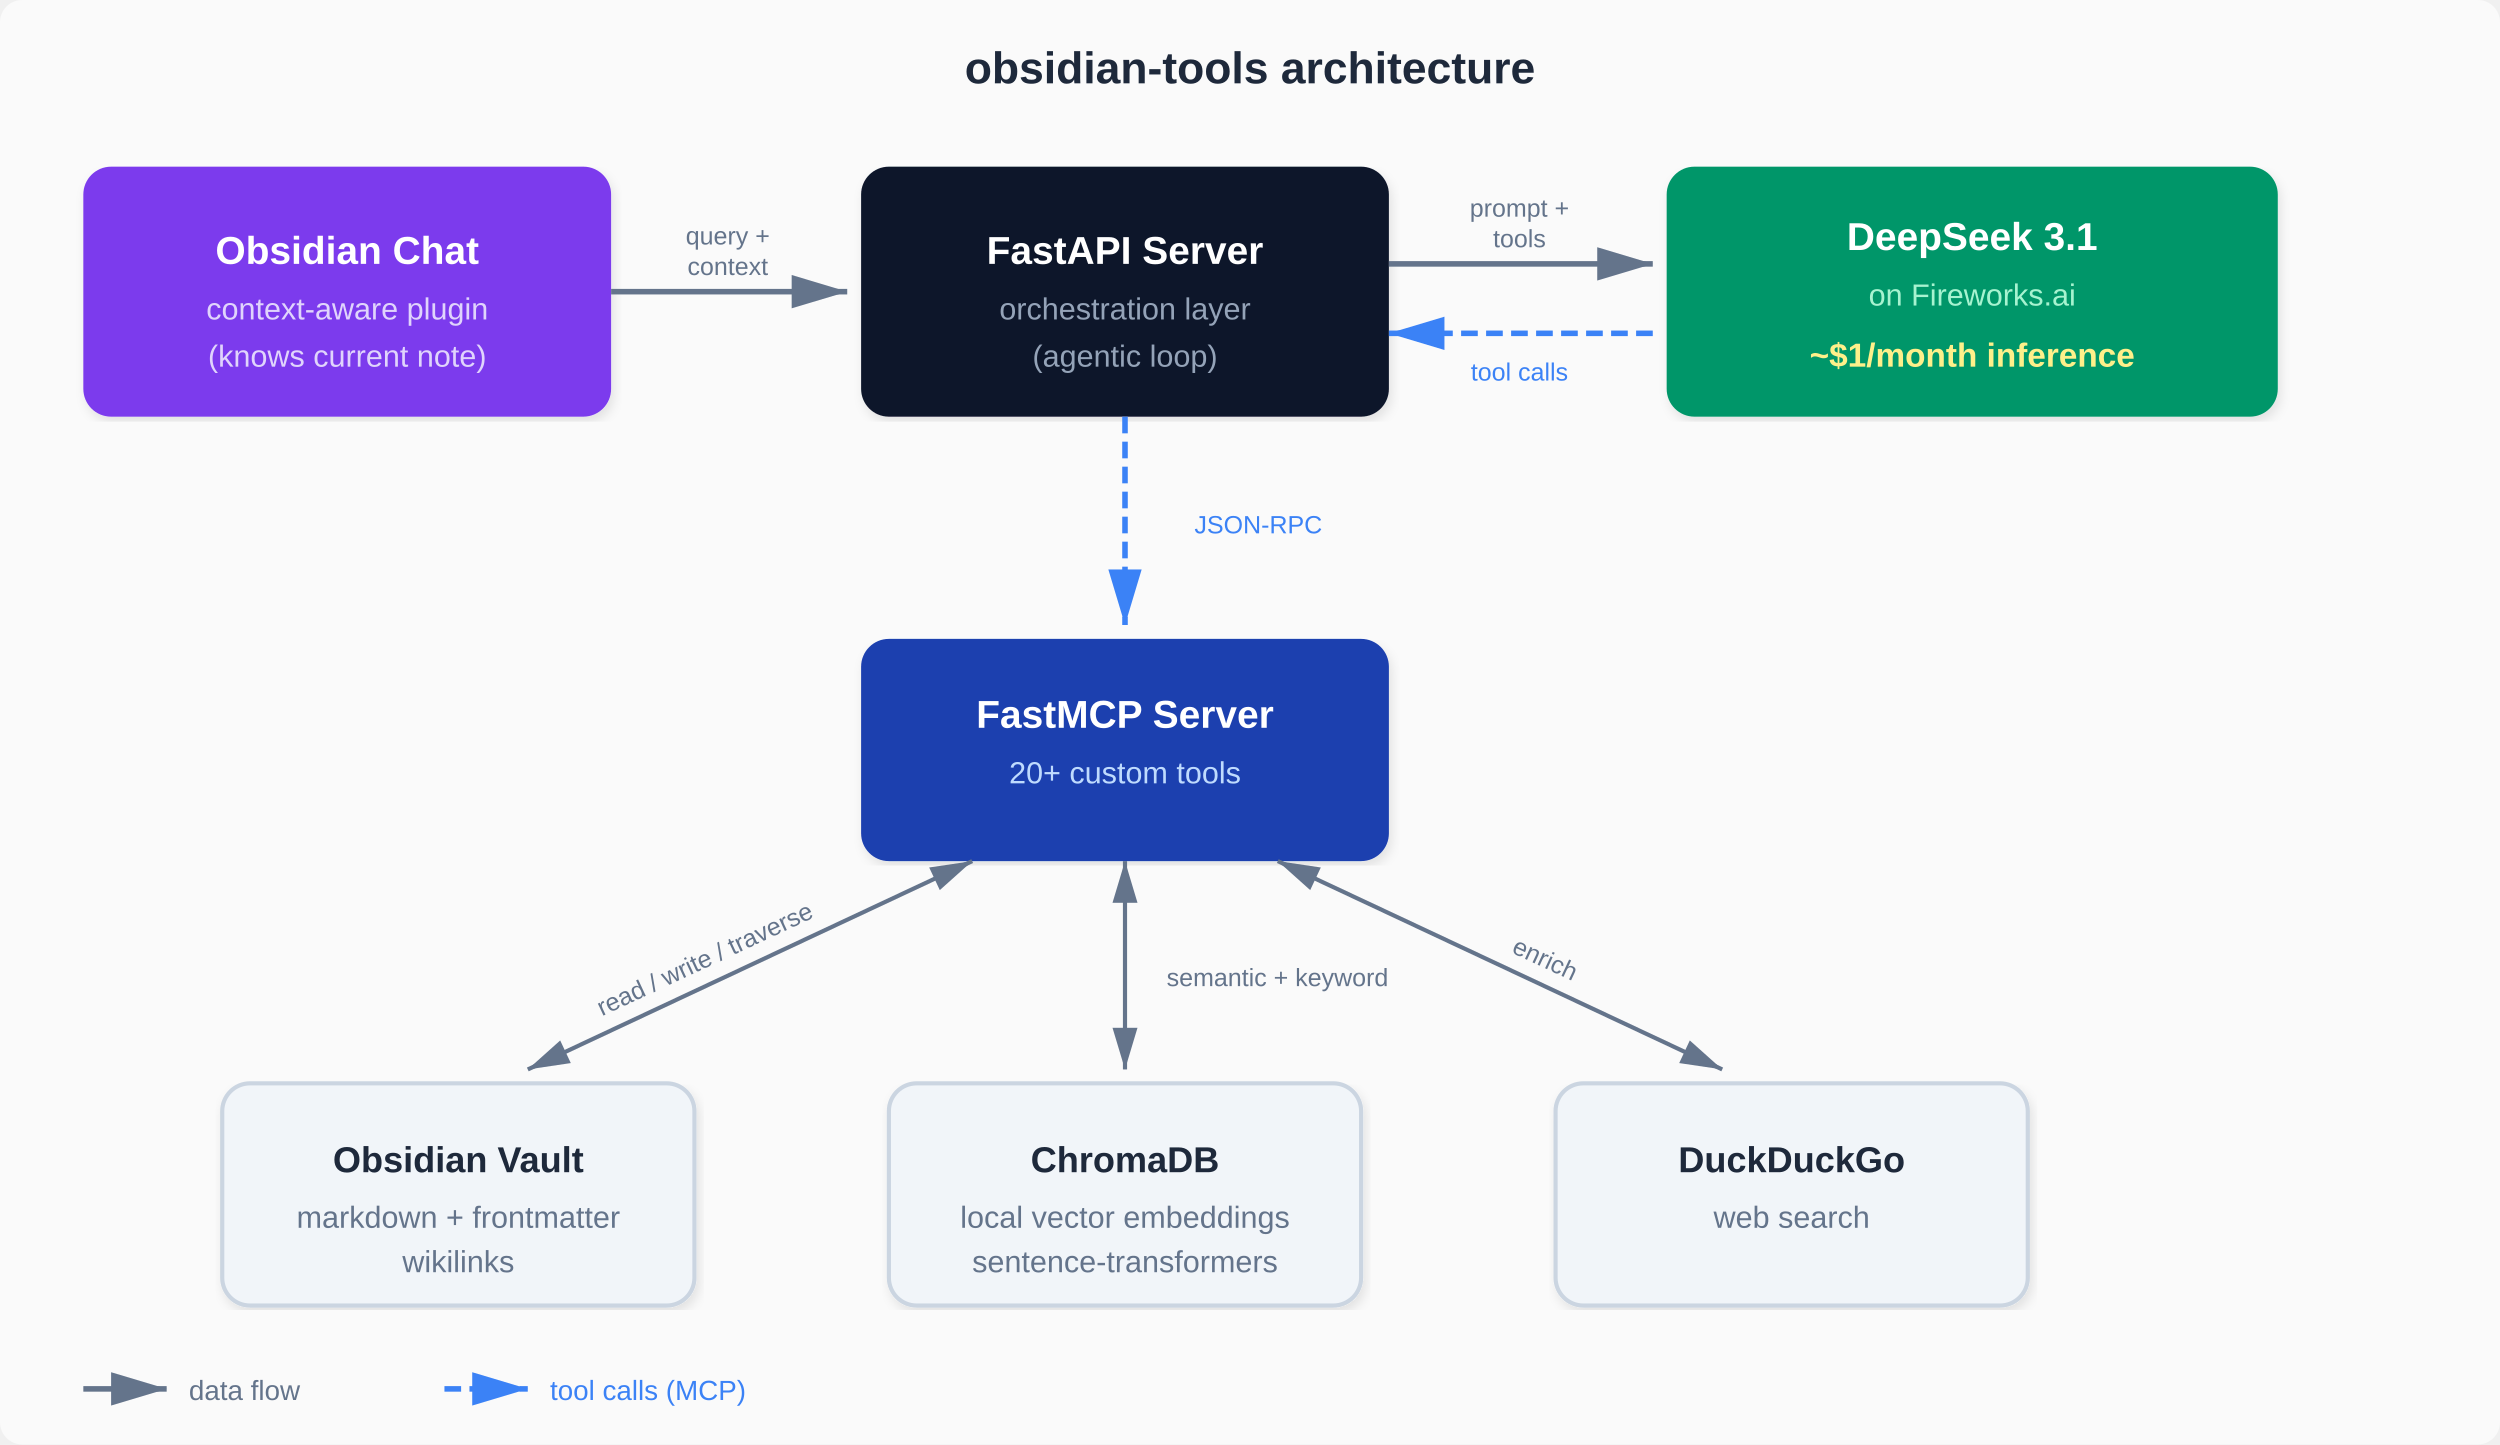
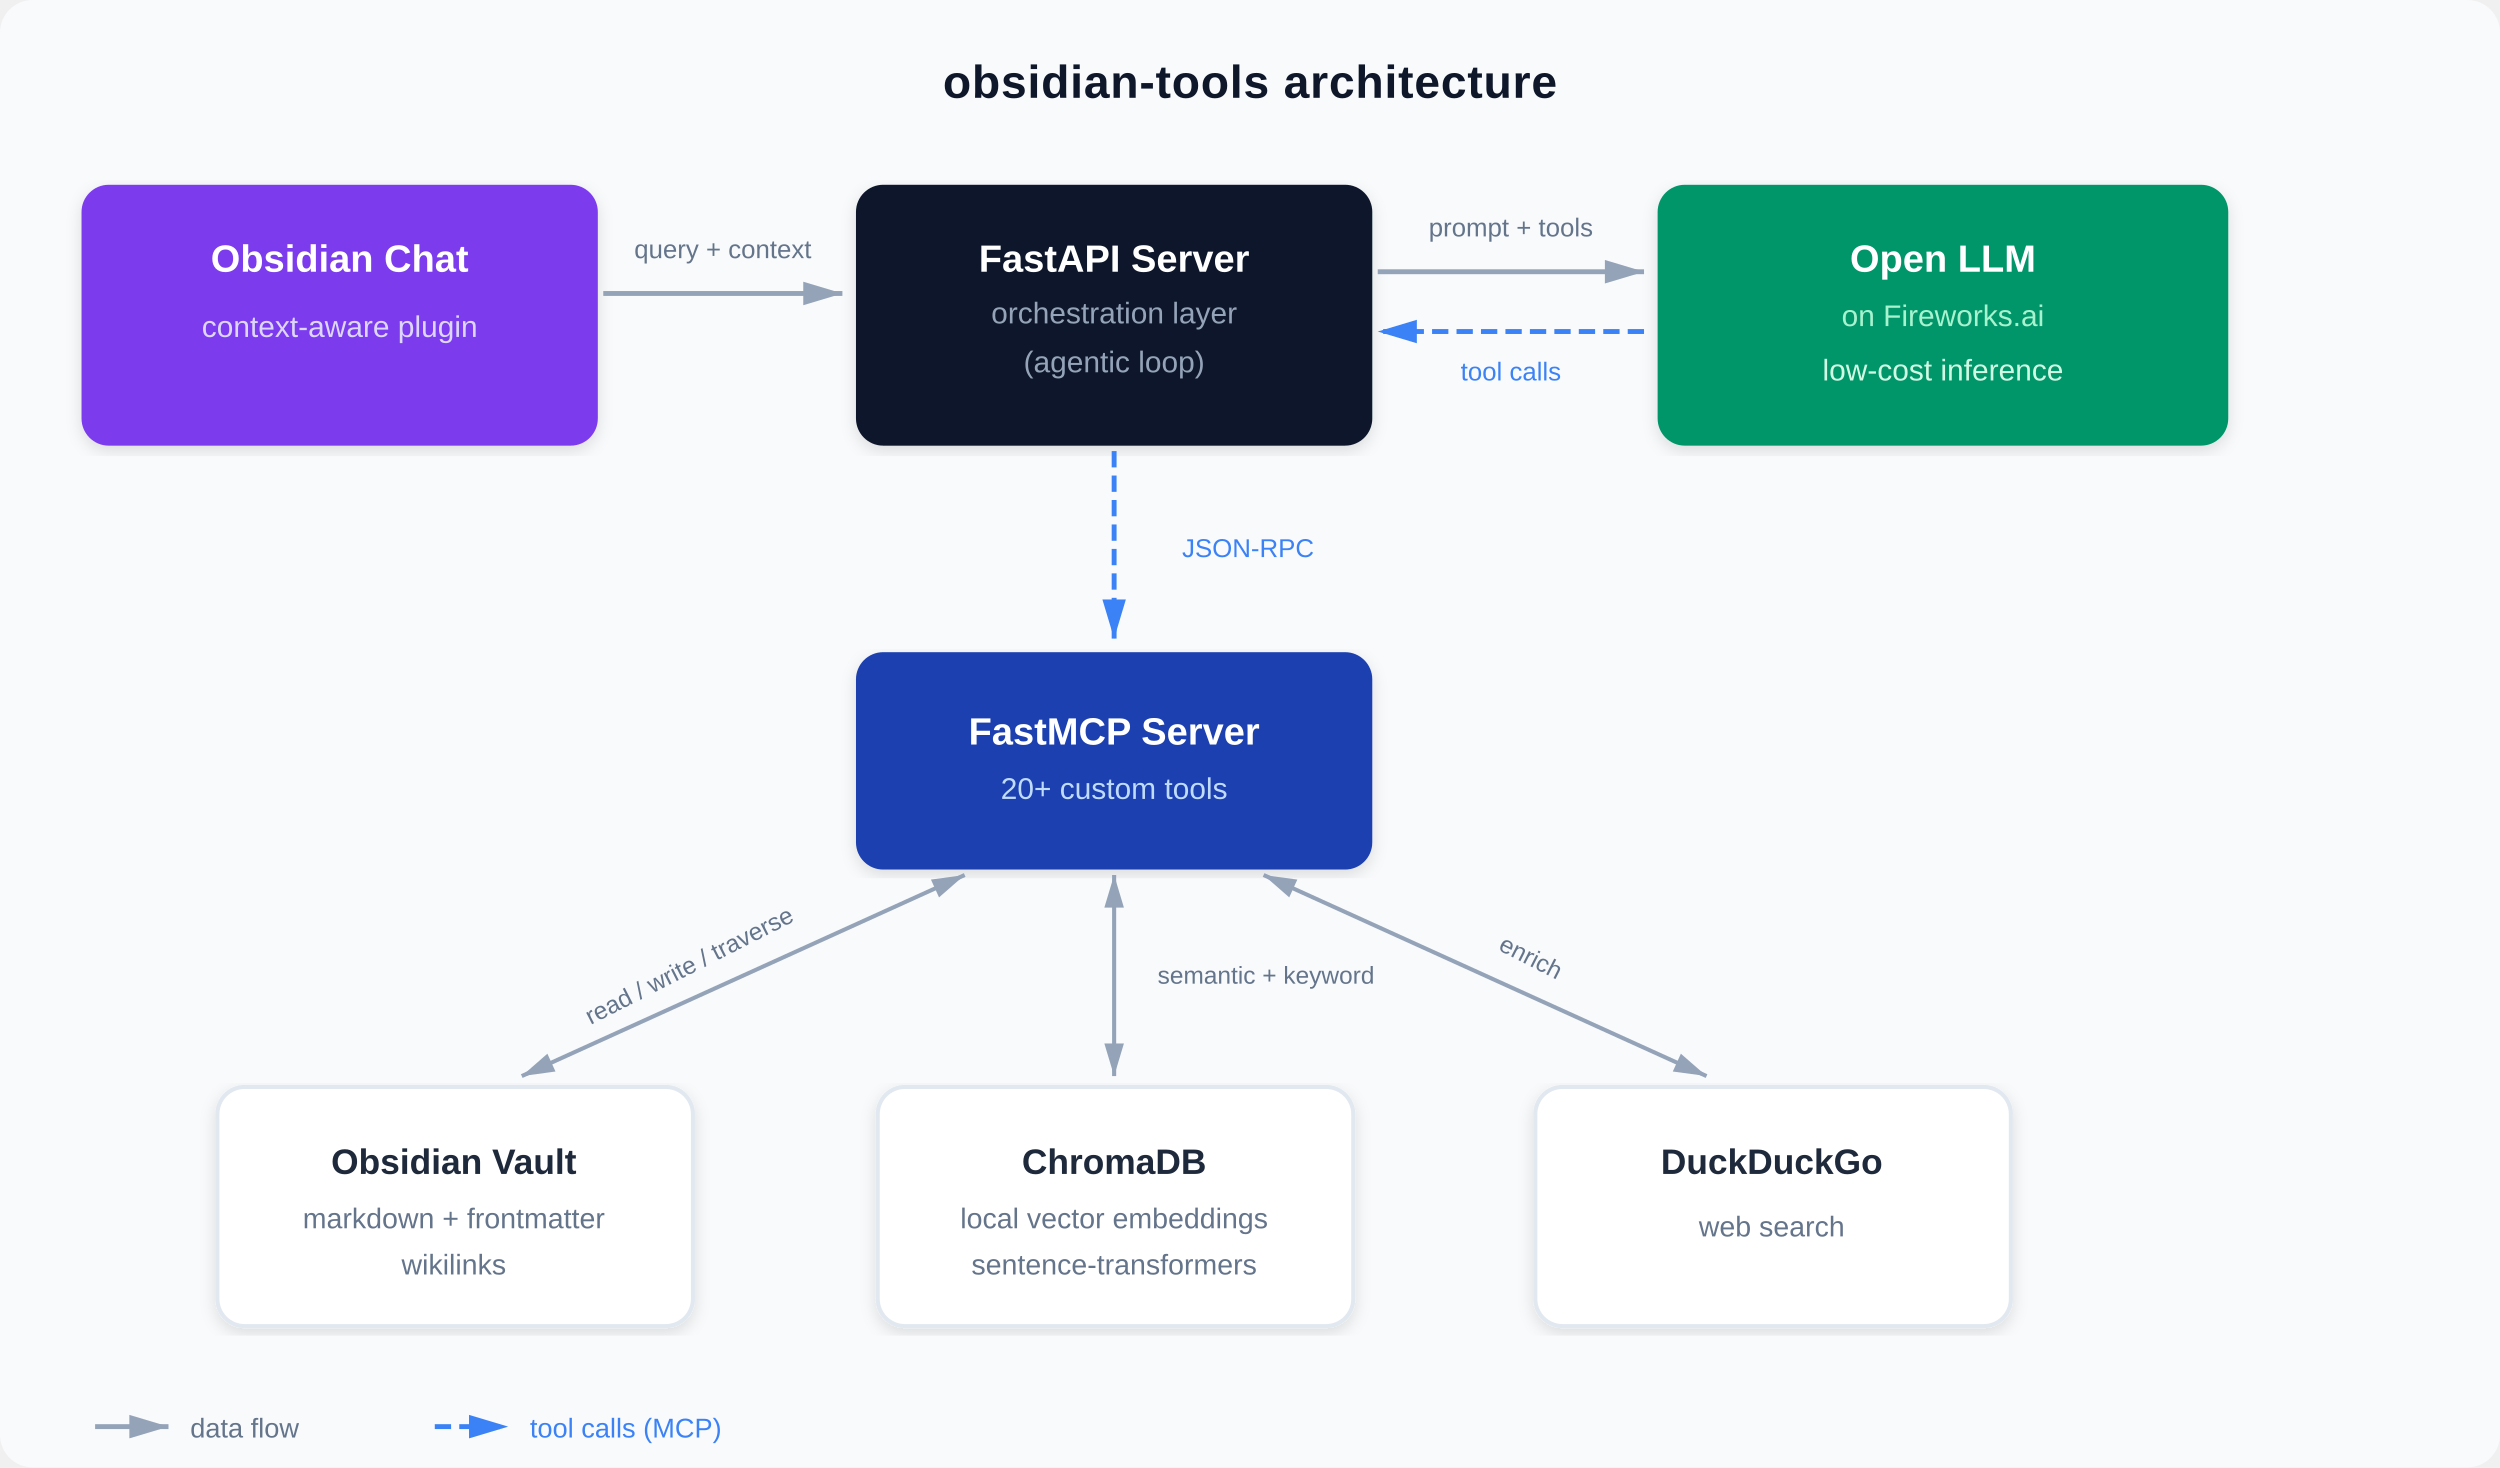
- <svg xmlns="http://www.w3.org/2000/svg" viewBox="0 0 900 520" font-family="Arial, Helvetica, sans-serif">
+ <svg xmlns="http://www.w3.org/2000/svg" viewBox="0 0 920 540" font-family="'Segoe UI', Arial, Helvetica, sans-serif">
  <defs>
-     <filter id="shadow" x="-2%" y="-2%" width="104%" height="104%">
-       <feDropShadow dx="1" dy="2" stdDeviation="2" flood-opacity="0.1" />
+     <filter id="shadow" x="-4%" y="-4%" width="108%" height="108%">
+       <feDropShadow dx="0" dy="2" stdDeviation="3" flood-opacity="0.12" />
    </filter>
-     <marker id="arrow" viewBox="0 0 10 6" refX="10" refY="3" markerWidth="10" markerHeight="6" orient="auto-start-reverse">
-       <path d="M 0 0 L 10 3 L 0 6 z" fill="#64748b" />
+     <marker id="arrow" viewBox="0 0 10 6" refX="10" refY="3" markerWidth="8" markerHeight="6" orient="auto-start-reverse">
+       <path d="M 0 0 L 10 3 L 0 6 z" fill="#94a3b8" />
    </marker>
-     <marker id="arrow-blue" viewBox="0 0 10 6" refX="10" refY="3" markerWidth="10" markerHeight="6" orient="auto-start-reverse">
+     <marker id="arrow-blue" viewBox="0 0 10 6" refX="10" refY="3" markerWidth="8" markerHeight="6" orient="auto-start-reverse">
      <path d="M 0 0 L 10 3 L 0 6 z" fill="#3b82f6" />
    </marker>
  </defs>
-   <rect width="900" height="520" fill="#fafafa" rx="8" />
-   <rect x="30" y="60" width="190" height="90" rx="10" fill="#7c3aed" filter="url(#shadow)" />
-   <text x="125" y="95" text-anchor="middle" fill="white" font-size="14" font-weight="bold">Obsidian Chat</text>
-   <text x="125" y="115" text-anchor="middle" fill="#e0d4fc" font-size="11">context-aware plugin</text>
-   <text x="125" y="132" text-anchor="middle" fill="#e0d4fc" font-size="11">(knows current note)</text>
-   <rect x="310" y="60" width="190" height="90" rx="10" fill="#0f172a" filter="url(#shadow)" />
-   <text x="405" y="95" text-anchor="middle" fill="white" font-size="14" font-weight="bold">FastAPI Server</text>
-   <text x="405" y="115" text-anchor="middle" fill="#94a3b8" font-size="11">orchestration layer</text>
-   <text x="405" y="132" text-anchor="middle" fill="#94a3b8" font-size="11">(agentic loop)</text>
-   <rect x="600" y="60" width="220" height="90" rx="10" fill="#059669" filter="url(#shadow)" />
-   <text x="710" y="90" text-anchor="middle" fill="white" font-size="14" font-weight="bold">DeepSeek 3.1</text>
-   <text x="710" y="110" text-anchor="middle" fill="#a7f3d0" font-size="11">on Fireworks.ai</text>
-   <text x="710" y="132" text-anchor="middle" fill="#fef08a" font-size="12" font-weight="bold">~$1/month inference</text>
-   <line x1="220" y1="105" x2="305" y2="105" stroke="#64748b" stroke-width="2" marker-end="url(#arrow)" />
-   <text x="262" y="88" text-anchor="middle" fill="#64748b" font-size="9">query +</text>
-   <text x="262" y="99" text-anchor="middle" fill="#64748b" font-size="9">context</text>
-   <line x1="500" y1="95" x2="595" y2="95" stroke="#64748b" stroke-width="2" marker-end="url(#arrow)" />
-   <text x="547" y="78" text-anchor="middle" fill="#64748b" font-size="9">prompt +</text>
-   <text x="547" y="89" text-anchor="middle" fill="#64748b" font-size="9">tools</text>
-   <line x1="595" y1="120" x2="500" y2="120" stroke="#3b82f6" stroke-width="2" marker-end="url(#arrow-blue)" stroke-dasharray="6,3" />
-   <text x="547" y="137" text-anchor="middle" fill="#3b82f6" font-size="9">tool calls</text>
-   <rect x="310" y="230" width="190" height="80" rx="10" fill="#1e40af" filter="url(#shadow)" />
-   <text x="405" y="262" text-anchor="middle" fill="white" font-size="14" font-weight="bold">FastMCP Server</text>
-   <text x="405" y="282" text-anchor="middle" fill="#bfdbfe" font-size="11">20+ custom tools</text>
-   <line x1="405" y1="150" x2="405" y2="225" stroke="#3b82f6" stroke-width="2" marker-end="url(#arrow-blue)" stroke-dasharray="6,3" />
-   <text x="430" y="192" text-anchor="start" fill="#3b82f6" font-size="9">JSON-RPC</text>
-   <rect x="80" y="390" width="170" height="80" rx="10" fill="#f1f5f9" stroke="#cbd5e1" stroke-width="1.5" filter="url(#shadow)" />
-   <text x="165" y="422" text-anchor="middle" fill="#1e293b" font-size="13" font-weight="bold">Obsidian Vault</text>
-   <text x="165" y="442" text-anchor="middle" fill="#64748b" font-size="11">markdown + frontmatter</text>
-   <text x="165" y="458" text-anchor="middle" fill="#64748b" font-size="11">wikilinks</text>
-   <rect x="320" y="390" width="170" height="80" rx="10" fill="#f1f5f9" stroke="#cbd5e1" stroke-width="1.5" filter="url(#shadow)" />
-   <text x="405" y="422" text-anchor="middle" fill="#1e293b" font-size="13" font-weight="bold">ChromaDB</text>
-   <text x="405" y="442" text-anchor="middle" fill="#64748b" font-size="11">local vector embeddings</text>
-   <text x="405" y="458" text-anchor="middle" fill="#64748b" font-size="11">sentence-transformers</text>
-   <rect x="560" y="390" width="170" height="80" rx="10" fill="#f1f5f9" stroke="#cbd5e1" stroke-width="1.5" filter="url(#shadow)" />
-   <text x="645" y="422" text-anchor="middle" fill="#1e293b" font-size="13" font-weight="bold">DuckDuckGo</text>
-   <text x="645" y="442" text-anchor="middle" fill="#64748b" font-size="11">web search</text>
-   <line x1="350" y1="310" x2="190" y2="385" stroke="#64748b" stroke-width="1.5" marker-start="url(#arrow)" marker-end="url(#arrow)" />
-   <line x1="405" y1="310" x2="405" y2="385" stroke="#64748b" stroke-width="1.5" marker-start="url(#arrow)" marker-end="url(#arrow)" />
-   <line x1="460" y1="310" x2="620" y2="385" stroke="#64748b" stroke-width="1.5" marker-start="url(#arrow)" marker-end="url(#arrow)" />
-   <text x="255" y="348" text-anchor="middle" fill="#64748b" font-size="9" transform="rotate(-25, 255, 348)">read / write / traverse</text>
-   <text x="420" y="355" text-anchor="start" fill="#64748b" font-size="9">semantic + keyword</text>
-   <text x="555" y="348" text-anchor="middle" fill="#64748b" font-size="9" transform="rotate(25, 555, 348)">enrich</text>
-   <text x="450" y="30" text-anchor="middle" fill="#1e293b" font-size="16" font-weight="bold">obsidian-tools architecture</text>
-   <line x1="30" y1="500" x2="60" y2="500" stroke="#64748b" stroke-width="2" marker-end="url(#arrow)" />
-   <text x="68" y="504" fill="#64748b" font-size="10">data flow</text>
-   <line x1="160" y1="500" x2="190" y2="500" stroke="#3b82f6" stroke-width="2" marker-end="url(#arrow-blue)" stroke-dasharray="6,3" />
-   <text x="198" y="504" fill="#3b82f6" font-size="10">tool calls (MCP)</text>
+   <rect width="920" height="540" fill="#f8fafc" rx="12" />
+   <text x="460" y="36" text-anchor="middle" fill="#0f172a" font-size="17" font-weight="700" letter-spacing="0.3">obsidian-tools architecture</text>
+   <rect x="30" y="68" width="190" height="96" rx="10" fill="#7c3aed" filter="url(#shadow)" />
+   <text x="125" y="100" text-anchor="middle" fill="white" font-size="14" font-weight="600">Obsidian Chat</text>
+   <text x="125" y="124" text-anchor="middle" fill="#ddd6fe" font-size="11">context-aware plugin</text>
+   <rect x="315" y="68" width="190" height="96" rx="10" fill="#0f172a" filter="url(#shadow)" />
+   <text x="410" y="100" text-anchor="middle" fill="white" font-size="14" font-weight="600">FastAPI Server</text>
+   <text x="410" y="119" text-anchor="middle" fill="#94a3b8" font-size="11">orchestration layer</text>
+   <text x="410" y="137" text-anchor="middle" fill="#94a3b8" font-size="11">(agentic loop)</text>
+   <rect x="610" y="68" width="210" height="96" rx="10" fill="#059669" filter="url(#shadow)" />
+   <text x="715" y="100" text-anchor="middle" fill="white" font-size="14" font-weight="600">Open LLM</text>
+   <text x="715" y="120" text-anchor="middle" fill="#a7f3d0" font-size="11">on Fireworks.ai</text>
+   <text x="715" y="140" text-anchor="middle" fill="#d1fae5" font-size="11">low-cost inference</text>
+   <line x1="222" y1="108" x2="310" y2="108" stroke="#94a3b8" stroke-width="1.8" marker-end="url(#arrow)" />
+   <text x="266" y="95" text-anchor="middle" fill="#64748b" font-size="9.5">query + context</text>
+   <line x1="507" y1="100" x2="605" y2="100" stroke="#94a3b8" stroke-width="1.8" marker-end="url(#arrow)" />
+   <text x="556" y="87" text-anchor="middle" fill="#64748b" font-size="9.5">prompt + tools</text>
+   <line x1="605" y1="122" x2="507" y2="122" stroke="#3b82f6" stroke-width="1.8" marker-end="url(#arrow-blue)" stroke-dasharray="6,3" />
+   <text x="556" y="140" text-anchor="middle" fill="#3b82f6" font-size="9.5">tool calls</text>
+   <rect x="315" y="240" width="190" height="80" rx="10" fill="#1e40af" filter="url(#shadow)" />
+   <text x="410" y="274" text-anchor="middle" fill="white" font-size="14" font-weight="600">FastMCP Server</text>
+   <text x="410" y="294" text-anchor="middle" fill="#bfdbfe" font-size="11">20+ custom tools</text>
+   <line x1="410" y1="166" x2="410" y2="235" stroke="#3b82f6" stroke-width="1.8" marker-end="url(#arrow-blue)" stroke-dasharray="6,3" />
+   <text x="435" y="205" text-anchor="start" fill="#3b82f6" font-size="9.5">JSON-RPC</text>
+   <rect x="80" y="400" width="175" height="88" rx="10" fill="white" stroke="#e2e8f0" stroke-width="1.5" filter="url(#shadow)" />
+   <text x="167" y="432" text-anchor="middle" fill="#1e293b" font-size="13" font-weight="600">Obsidian Vault</text>
+   <text x="167" y="452" text-anchor="middle" fill="#64748b" font-size="10.5">markdown + frontmatter</text>
+   <text x="167" y="469" text-anchor="middle" fill="#64748b" font-size="10.5">wikilinks</text>
+   <rect x="323" y="400" width="175" height="88" rx="10" fill="white" stroke="#e2e8f0" stroke-width="1.5" filter="url(#shadow)" />
+   <text x="410" y="432" text-anchor="middle" fill="#1e293b" font-size="13" font-weight="600">ChromaDB</text>
+   <text x="410" y="452" text-anchor="middle" fill="#64748b" font-size="10.5">local vector embeddings</text>
+   <text x="410" y="469" text-anchor="middle" fill="#64748b" font-size="10.5">sentence-transformers</text>
+   <rect x="565" y="400" width="175" height="88" rx="10" fill="white" stroke="#e2e8f0" stroke-width="1.5" filter="url(#shadow)" />
+   <text x="652" y="432" text-anchor="middle" fill="#1e293b" font-size="13" font-weight="600">DuckDuckGo</text>
+   <text x="652" y="455" text-anchor="middle" fill="#64748b" font-size="10.5">web search</text>
+   <line x1="355" y1="322" x2="192" y2="396" stroke="#94a3b8" stroke-width="1.5" marker-start="url(#arrow)" marker-end="url(#arrow)" />
+   <line x1="410" y1="322" x2="410" y2="396" stroke="#94a3b8" stroke-width="1.5" marker-start="url(#arrow)" marker-end="url(#arrow)" />
+   <line x1="465" y1="322" x2="628" y2="396" stroke="#94a3b8" stroke-width="1.5" marker-start="url(#arrow)" marker-end="url(#arrow)" />
+   <text x="255" y="358" text-anchor="middle" fill="#64748b" font-size="9" transform="rotate(-27, 255, 358)">read / write / traverse</text>
+   <text x="426" y="362" text-anchor="start" fill="#64748b" font-size="9">semantic + keyword</text>
+   <text x="562" y="355" text-anchor="middle" fill="#64748b" font-size="9" transform="rotate(27, 562, 355)">enrich</text>
+   <rect x="30" y="516" width="320" height="18" rx="3" fill="transparent" />
+   <line x1="35" y1="525" x2="62" y2="525" stroke="#94a3b8" stroke-width="1.8" marker-end="url(#arrow)" />
+   <text x="70" y="529" fill="#64748b" font-size="10">data flow</text>
+   <line x1="160" y1="525" x2="187" y2="525" stroke="#3b82f6" stroke-width="1.8" marker-end="url(#arrow-blue)" stroke-dasharray="6,3" />
+   <text x="195" y="529" fill="#3b82f6" font-size="10">tool calls (MCP)</text>
</svg>
